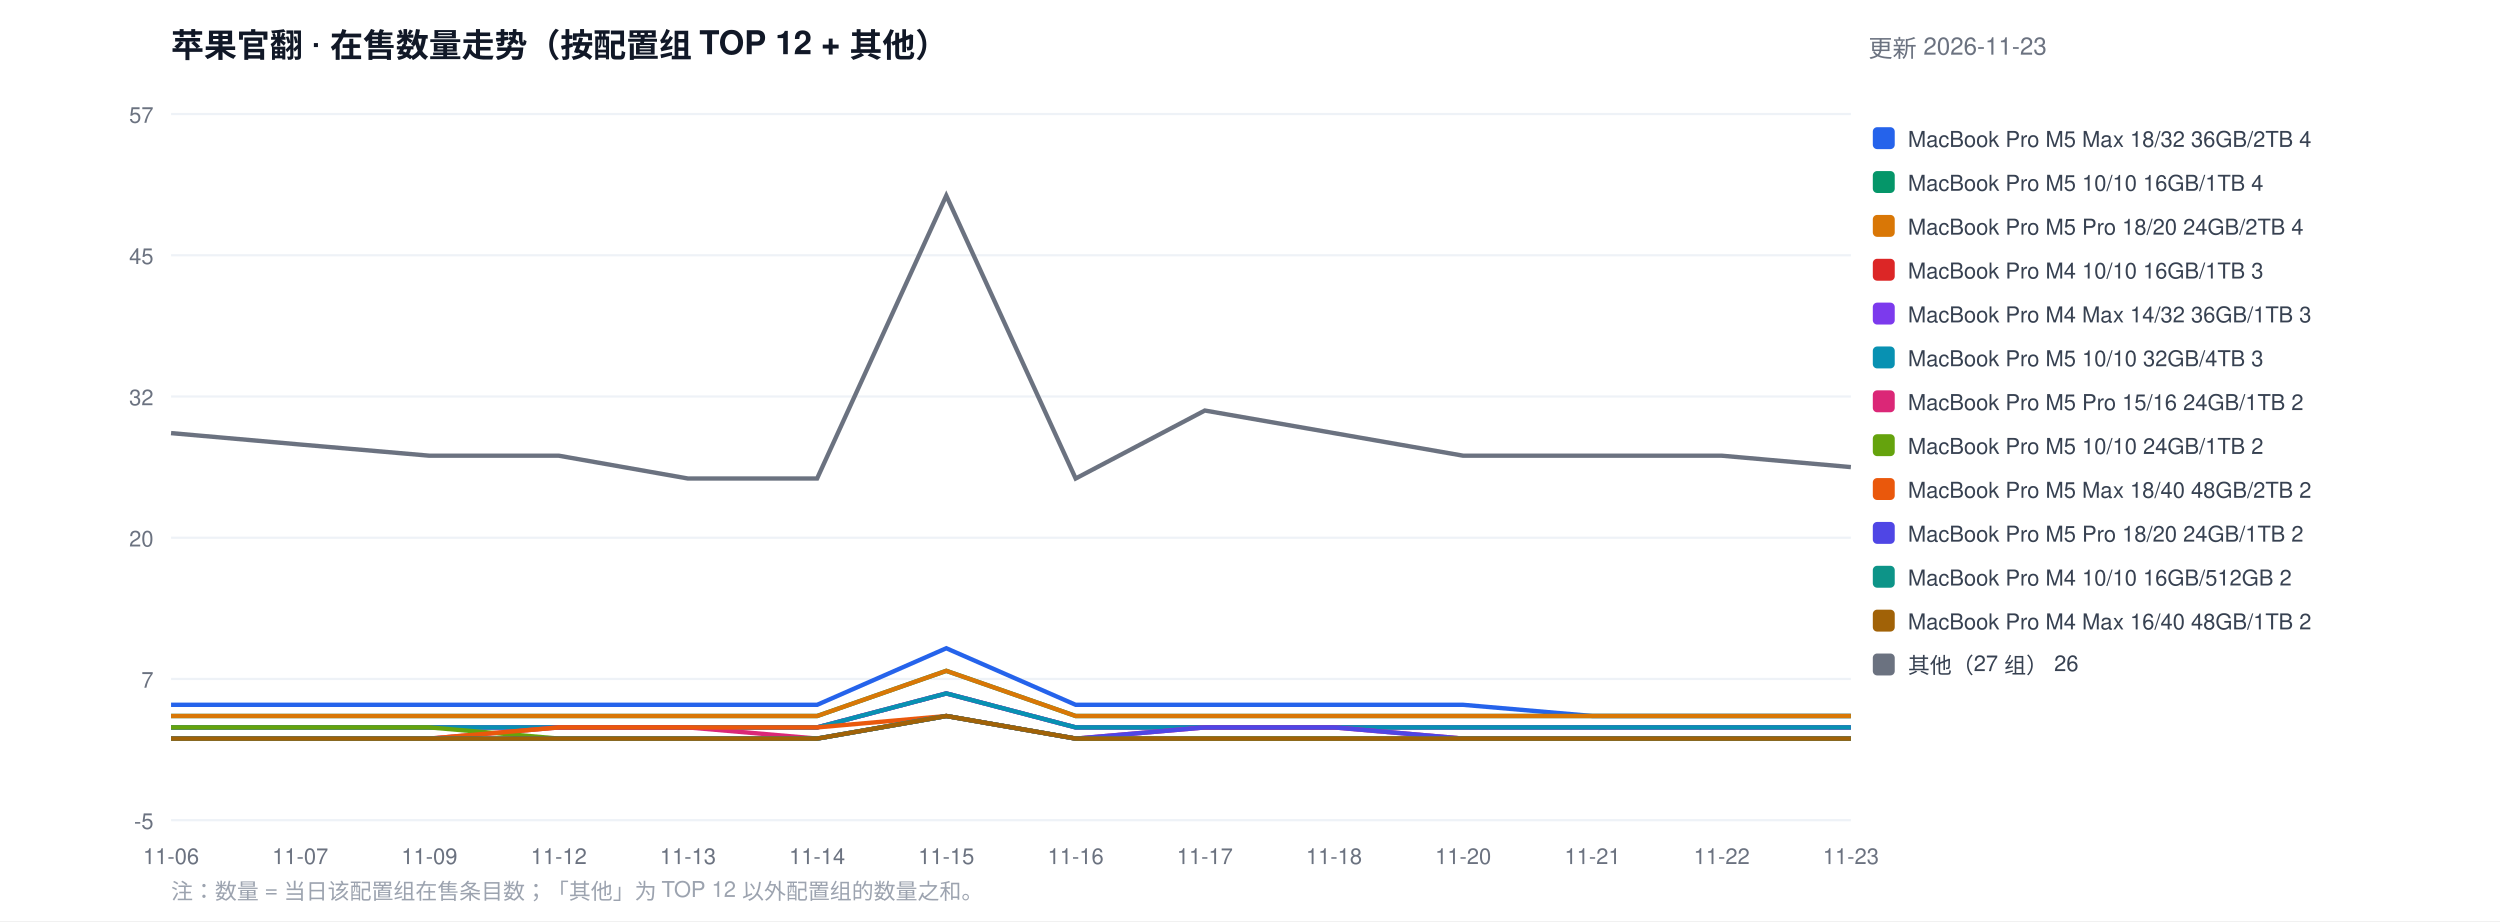
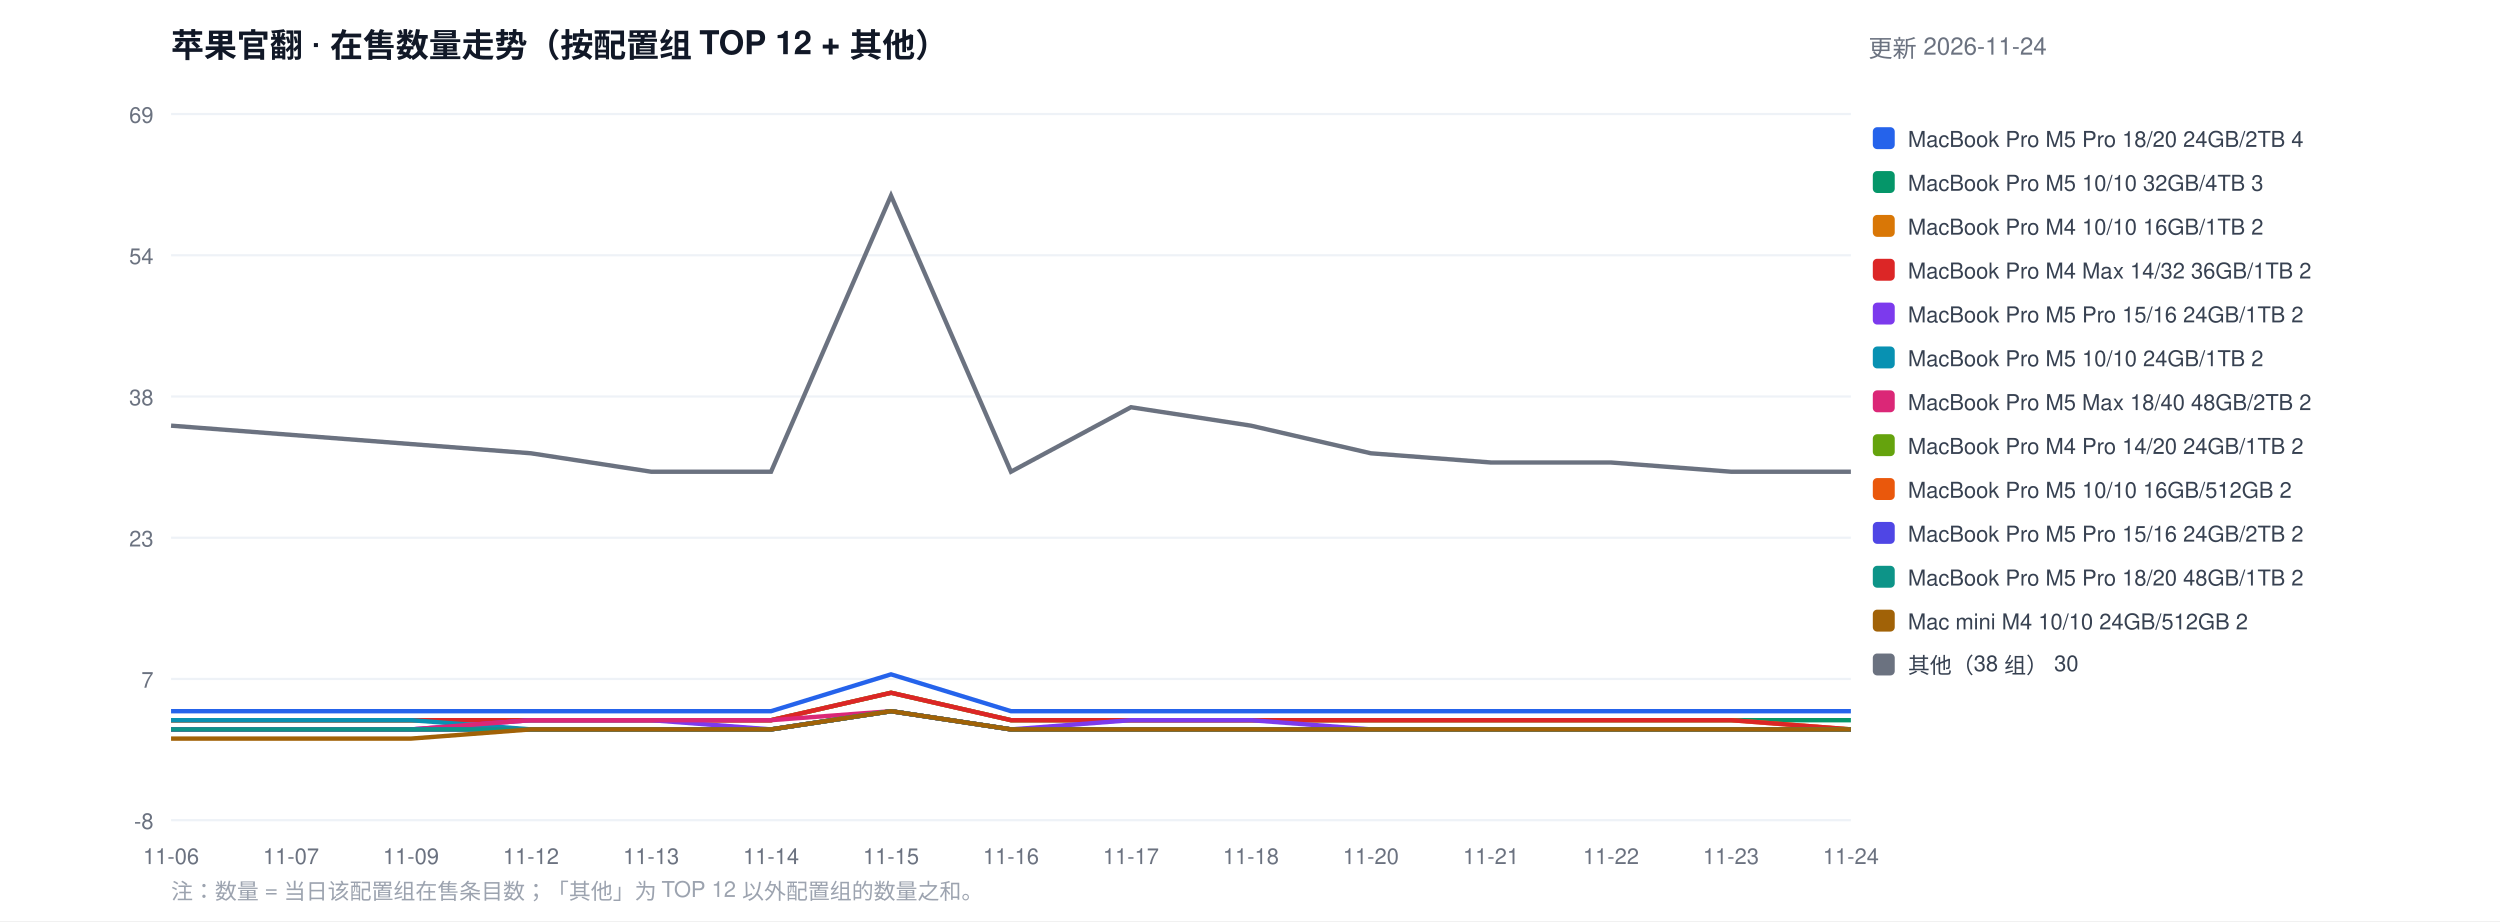
<svg xmlns="http://www.w3.org/2000/svg" width="1140" height="420" viewBox="0 0 1140 420" font-family="-apple-system,Segoe UI,Helvetica,Arial,sans-serif">
  <rect width="1140" height="420" fill="#ffffff" />
  <text x="78" y="26" font-size="15" font-weight="600" fill="#111827">苹果官翻 · 在售数量走势（按配置组 TOP 12 + 其他）</text>
-   <text x="852" y="26" font-size="11" fill="#6b7280">更新 2026-11-23</text>
+   <text x="852" y="26" font-size="11" fill="#6b7280">更新 2026-11-24</text>
  <line x1="78" y1="374.0" x2="844" y2="374.0" stroke="#eef2f7" />
-   <text x="70" y="378.0" font-size="10" fill="#6b7280" text-anchor="end">-5</text>
+   <text x="70" y="378.0" font-size="10" fill="#6b7280" text-anchor="end">-8</text>
  <line x1="78" y1="309.6" x2="844" y2="309.6" stroke="#eef2f7" />
  <text x="70" y="313.6" font-size="10" fill="#6b7280" text-anchor="end">7</text>
  <line x1="78" y1="245.2" x2="844" y2="245.2" stroke="#eef2f7" />
-   <text x="70" y="249.2" font-size="10" fill="#6b7280" text-anchor="end">20</text>
+   <text x="70" y="249.2" font-size="10" fill="#6b7280" text-anchor="end">23</text>
  <line x1="78" y1="180.8" x2="844" y2="180.8" stroke="#eef2f7" />
-   <text x="70" y="184.8" font-size="10" fill="#6b7280" text-anchor="end">32</text>
+   <text x="70" y="184.8" font-size="10" fill="#6b7280" text-anchor="end">38</text>
  <line x1="78" y1="116.4" x2="844" y2="116.4" stroke="#eef2f7" />
-   <text x="70" y="120.4" font-size="10" fill="#6b7280" text-anchor="end">45</text>
+   <text x="70" y="120.4" font-size="10" fill="#6b7280" text-anchor="end">54</text>
  <line x1="78" y1="52.0" x2="844" y2="52.0" stroke="#eef2f7" />
-   <text x="70" y="56.0" font-size="10" fill="#6b7280" text-anchor="end">57</text>
+   <text x="70" y="56.0" font-size="10" fill="#6b7280" text-anchor="end">69</text>
  <text x="78.0" y="394" font-size="10" fill="#6b7280" text-anchor="middle">11-06</text>
-   <text x="136.9" y="394" font-size="10" fill="#6b7280" text-anchor="middle">11-07</text>
-   <text x="195.8" y="394" font-size="10" fill="#6b7280" text-anchor="middle">11-09</text>
-   <text x="254.8" y="394" font-size="10" fill="#6b7280" text-anchor="middle">11-12</text>
-   <text x="313.7" y="394" font-size="10" fill="#6b7280" text-anchor="middle">11-13</text>
-   <text x="372.6" y="394" font-size="10" fill="#6b7280" text-anchor="middle">11-14</text>
-   <text x="431.5" y="394" font-size="10" fill="#6b7280" text-anchor="middle">11-15</text>
-   <text x="490.5" y="394" font-size="10" fill="#6b7280" text-anchor="middle">11-16</text>
-   <text x="549.4" y="394" font-size="10" fill="#6b7280" text-anchor="middle">11-17</text>
-   <text x="608.3" y="394" font-size="10" fill="#6b7280" text-anchor="middle">11-18</text>
-   <text x="667.2" y="394" font-size="10" fill="#6b7280" text-anchor="middle">11-20</text>
-   <text x="726.2" y="394" font-size="10" fill="#6b7280" text-anchor="middle">11-21</text>
-   <text x="785.1" y="394" font-size="10" fill="#6b7280" text-anchor="middle">11-22</text>
-   <text x="844.0" y="394" font-size="10" fill="#6b7280" text-anchor="middle">11-23</text>
-   <polyline fill="none" stroke="#2563eb" stroke-width="2" points="78.0,321.4 136.9,321.4 195.8,321.4 254.8,321.4 313.7,321.4 372.6,321.4 431.5,295.6 490.5,321.4 549.4,321.4 608.3,321.4 667.2,321.4 726.2,326.5 785.1,326.5 844.0,326.5" />
-   <polyline fill="none" stroke="#059669" stroke-width="2" points="78.0,326.5 136.9,326.5 195.8,326.5 254.8,326.5 313.7,326.5 372.6,326.5 431.5,305.9 490.5,326.5 549.4,326.5 608.3,326.5 667.2,326.5 726.2,326.5 785.1,326.5 844.0,326.5" />
-   <polyline fill="none" stroke="#d97706" stroke-width="2" points="78.0,326.5 136.9,326.5 195.8,326.5 254.8,326.5 313.7,326.5 372.6,326.5 431.5,305.9 490.5,326.5 549.4,326.5 608.3,326.5 667.2,326.5 726.2,326.5 785.1,326.5 844.0,326.5" />
-   <polyline fill="none" stroke="#dc2626" stroke-width="2" points="78.0,331.7 136.9,331.7 195.8,331.7 254.8,331.7 313.7,331.7 372.6,331.7 431.5,316.2 490.5,331.7 549.4,331.7 608.3,331.7 667.2,331.7 726.2,331.7 785.1,331.7 844.0,331.7" />
-   <polyline fill="none" stroke="#7c3aed" stroke-width="2" points="78.0,331.7 136.9,331.7 195.8,331.7 254.8,331.7 313.7,331.7 372.6,331.7 431.5,316.2 490.5,331.7 549.4,331.7 608.3,331.7 667.2,331.7 726.2,331.7 785.1,331.7 844.0,331.7" />
-   <polyline fill="none" stroke="#0891b2" stroke-width="2" points="78.0,331.7 136.9,331.7 195.8,331.7 254.8,331.7 313.7,331.7 372.6,331.7 431.5,316.2 490.5,331.7 549.4,331.7 608.3,331.7 667.2,331.7 726.2,331.7 785.1,331.7 844.0,331.7" />
-   <polyline fill="none" stroke="#db2777" stroke-width="2" points="78.0,336.8 136.9,336.8 195.8,336.8 254.8,331.7 313.7,331.7 372.6,336.8 431.5,326.5 490.5,336.8 549.4,331.7 608.3,331.7 667.2,336.8 726.2,336.8 785.1,336.8 844.0,336.8" />
-   <polyline fill="none" stroke="#65a30d" stroke-width="2" points="78.0,331.7 136.9,331.7 195.8,331.7 254.8,336.8 313.7,336.8 372.6,336.8 431.5,326.5 490.5,336.8 549.4,336.8 608.3,336.8 667.2,336.8 726.2,336.8 785.1,336.8 844.0,336.8" />
-   <polyline fill="none" stroke="#ea580c" stroke-width="2" points="78.0,336.8 136.9,336.8 195.8,336.8 254.8,331.7 313.7,331.7 372.6,331.7 431.5,326.5 490.5,336.8 549.4,336.8 608.3,336.8 667.2,336.8 726.2,336.8 785.1,336.8 844.0,336.8" />
-   <polyline fill="none" stroke="#4f46e5" stroke-width="2" points="78.0,336.8 136.9,336.8 195.8,336.8 254.8,336.8 313.7,336.8 372.6,336.8 431.5,326.5 490.5,336.8 549.4,331.7 608.3,331.7 667.2,336.8 726.2,336.8 785.1,336.8 844.0,336.8" />
-   <polyline fill="none" stroke="#0d9488" stroke-width="2" points="78.0,336.8 136.9,336.8 195.8,336.8 254.8,336.8 313.7,336.8 372.6,336.8 431.5,326.5 490.5,336.8 549.4,336.8 608.3,336.8 667.2,336.8 726.2,336.8 785.1,336.8 844.0,336.8" />
-   <polyline fill="none" stroke="#a16207" stroke-width="2" points="78.0,336.8 136.9,336.8 195.8,336.8 254.8,336.8 313.7,336.8 372.6,336.8 431.5,326.5 490.5,336.8 549.4,336.8 608.3,336.8 667.2,336.8 726.2,336.8 785.1,336.8 844.0,336.8" />
-   <polyline fill="none" stroke="#6b7280" stroke-width="2" points="78.0,197.5 136.9,202.7 195.8,207.8 254.8,207.8 313.7,218.2 372.6,218.2 431.5,89.2 490.5,218.2 549.4,187.2 608.3,197.5 667.2,207.8 726.2,207.8 785.1,207.8 844.0,213.0" />
+   <text x="132.7" y="394" font-size="10" fill="#6b7280" text-anchor="middle">11-07</text>
+   <text x="187.4" y="394" font-size="10" fill="#6b7280" text-anchor="middle">11-09</text>
+   <text x="242.1" y="394" font-size="10" fill="#6b7280" text-anchor="middle">11-12</text>
+   <text x="296.9" y="394" font-size="10" fill="#6b7280" text-anchor="middle">11-13</text>
+   <text x="351.6" y="394" font-size="10" fill="#6b7280" text-anchor="middle">11-14</text>
+   <text x="406.3" y="394" font-size="10" fill="#6b7280" text-anchor="middle">11-15</text>
+   <text x="461.0" y="394" font-size="10" fill="#6b7280" text-anchor="middle">11-16</text>
+   <text x="515.7" y="394" font-size="10" fill="#6b7280" text-anchor="middle">11-17</text>
+   <text x="570.4" y="394" font-size="10" fill="#6b7280" text-anchor="middle">11-18</text>
+   <text x="625.1" y="394" font-size="10" fill="#6b7280" text-anchor="middle">11-20</text>
+   <text x="679.9" y="394" font-size="10" fill="#6b7280" text-anchor="middle">11-21</text>
+   <text x="734.6" y="394" font-size="10" fill="#6b7280" text-anchor="middle">11-22</text>
+   <text x="789.3" y="394" font-size="10" fill="#6b7280" text-anchor="middle">11-23</text>
+   <text x="844.0" y="394" font-size="10" fill="#6b7280" text-anchor="middle">11-24</text>
+   <polyline fill="none" stroke="#2563eb" stroke-width="2" points="78.0,324.3 132.7,324.3 187.4,324.3 242.1,324.3 296.9,324.3 351.6,324.3 406.3,307.5 461.0,324.3 515.7,324.3 570.4,324.3 625.1,324.3 679.9,324.3 734.6,324.3 789.3,324.3 844.0,324.3" />
+   <polyline fill="none" stroke="#059669" stroke-width="2" points="78.0,328.4 132.7,328.4 187.4,328.4 242.1,328.4 296.9,328.4 351.6,328.4 406.3,315.9 461.0,328.4 515.7,328.4 570.4,328.4 625.1,328.4 679.9,328.4 734.6,328.4 789.3,328.4 844.0,328.4" />
+   <polyline fill="none" stroke="#d97706" stroke-width="2" points="78.0,328.4 132.7,328.4 187.4,328.4 242.1,328.4 296.9,328.4 351.6,328.4 406.3,315.9 461.0,328.4 515.7,328.4 570.4,328.4 625.1,328.4 679.9,328.4 734.6,328.4 789.3,328.4 844.0,332.6" />
+   <polyline fill="none" stroke="#dc2626" stroke-width="2" points="78.0,328.4 132.7,328.4 187.4,328.4 242.1,328.4 296.9,328.4 351.6,328.4 406.3,315.9 461.0,328.4 515.7,328.4 570.4,328.4 625.1,328.4 679.9,328.4 734.6,328.4 789.3,328.4 844.0,332.6" />
+   <polyline fill="none" stroke="#7c3aed" stroke-width="2" points="78.0,332.6 132.7,332.6 187.4,332.6 242.1,328.4 296.9,328.4 351.6,332.6 406.3,324.3 461.0,332.6 515.7,328.4 570.4,328.4 625.1,332.6 679.9,332.6 734.6,332.6 789.3,332.6 844.0,332.6" />
+   <polyline fill="none" stroke="#0891b2" stroke-width="2" points="78.0,328.4 132.7,328.4 187.4,328.4 242.1,332.6 296.9,332.6 351.6,332.6 406.3,324.3 461.0,332.6 515.7,332.6 570.4,332.6 625.1,332.6 679.9,332.6 734.6,332.6 789.3,332.6 844.0,332.6" />
+   <polyline fill="none" stroke="#db2777" stroke-width="2" points="78.0,332.6 132.7,332.6 187.4,332.6 242.1,328.4 296.9,328.4 351.6,328.4 406.3,324.3 461.0,332.6 515.7,332.6 570.4,332.6 625.1,332.6 679.9,332.6 734.6,332.6 789.3,332.6 844.0,332.6" />
+   <polyline fill="none" stroke="#65a30d" stroke-width="2" points="78.0,332.6 132.7,332.6 187.4,332.6 242.1,332.6 296.9,332.6 351.6,332.6 406.3,324.3 461.0,332.6 515.7,332.6 570.4,332.6 625.1,332.6 679.9,332.6 734.6,332.6 789.3,332.6 844.0,332.6" />
+   <polyline fill="none" stroke="#ea580c" stroke-width="2" points="78.0,332.6 132.7,332.6 187.4,332.6 242.1,332.6 296.9,332.6 351.6,332.6 406.3,324.3 461.0,332.6 515.7,332.6 570.4,332.6 625.1,332.6 679.9,332.6 734.6,332.6 789.3,332.6 844.0,332.6" />
+   <polyline fill="none" stroke="#4f46e5" stroke-width="2" points="78.0,332.6 132.7,332.6 187.4,332.6 242.1,332.6 296.9,332.6 351.6,332.6 406.3,324.3 461.0,332.6 515.7,332.6 570.4,332.6 625.1,332.6 679.9,332.6 734.6,332.6 789.3,332.6 844.0,332.6" />
+   <polyline fill="none" stroke="#0d9488" stroke-width="2" points="78.0,332.6 132.7,332.6 187.4,332.6 242.1,332.6 296.9,332.6 351.6,332.6 406.3,324.3 461.0,332.6 515.7,332.6 570.4,332.6 625.1,332.6 679.9,332.6 734.6,332.6 789.3,332.6 844.0,332.6" />
+   <polyline fill="none" stroke="#a16207" stroke-width="2" points="78.0,336.8 132.7,336.8 187.4,336.8 242.1,332.6 296.9,332.6 351.6,332.6 406.3,324.3 461.0,332.6 515.7,332.6 570.4,332.6 625.1,332.6 679.9,332.6 734.6,332.6 789.3,332.6 844.0,332.6" />
+   <polyline fill="none" stroke="#6b7280" stroke-width="2" points="78.0,194.1 132.7,198.3 187.4,202.5 242.1,206.7 296.9,215.1 351.6,215.1 406.3,89.2 461.0,215.1 515.7,185.7 570.4,194.1 625.1,206.7 679.9,210.9 734.6,210.9 789.3,215.1 844.0,215.1" />
  <rect x="854" y="58" width="10" height="10" rx="2" fill="#2563eb" />
-   <text x="870" y="67" font-size="10" fill="#374151">MacBook Pro M5 Max 18/32 36GB/2TB 4</text>
+   <text x="870" y="67" font-size="10" fill="#374151">MacBook Pro M5 Pro 18/20 24GB/2TB 4</text>
  <rect x="854" y="78" width="10" height="10" rx="2" fill="#059669" />
-   <text x="870" y="87" font-size="10" fill="#374151">MacBook Pro M5 10/10 16GB/1TB 4</text>
+   <text x="870" y="87" font-size="10" fill="#374151">MacBook Pro M5 10/10 32GB/4TB 3</text>
  <rect x="854" y="98" width="10" height="10" rx="2" fill="#d97706" />
-   <text x="870" y="107" font-size="10" fill="#374151">MacBook Pro M5 Pro 18/20 24GB/2TB 4</text>
+   <text x="870" y="107" font-size="10" fill="#374151">MacBook Pro M4 10/10 16GB/1TB 2</text>
  <rect x="854" y="118" width="10" height="10" rx="2" fill="#dc2626" />
-   <text x="870" y="127" font-size="10" fill="#374151">MacBook Pro M4 10/10 16GB/1TB 3</text>
+   <text x="870" y="127" font-size="10" fill="#374151">MacBook Pro M4 Max 14/32 36GB/1TB 2</text>
  <rect x="854" y="138" width="10" height="10" rx="2" fill="#7c3aed" />
-   <text x="870" y="147" font-size="10" fill="#374151">MacBook Pro M4 Max 14/32 36GB/1TB 3</text>
+   <text x="870" y="147" font-size="10" fill="#374151">MacBook Pro M5 Pro 15/16 24GB/1TB 2</text>
  <rect x="854" y="158" width="10" height="10" rx="2" fill="#0891b2" />
-   <text x="870" y="167" font-size="10" fill="#374151">MacBook Pro M5 10/10 32GB/4TB 3</text>
+   <text x="870" y="167" font-size="10" fill="#374151">MacBook Pro M5 10/10 24GB/1TB 2</text>
  <rect x="854" y="178" width="10" height="10" rx="2" fill="#db2777" />
-   <text x="870" y="187" font-size="10" fill="#374151">MacBook Pro M5 Pro 15/16 24GB/1TB 2</text>
+   <text x="870" y="187" font-size="10" fill="#374151">MacBook Pro M5 Max 18/40 48GB/2TB 2</text>
  <rect x="854" y="198" width="10" height="10" rx="2" fill="#65a30d" />
-   <text x="870" y="207" font-size="10" fill="#374151">MacBook Pro M5 10/10 24GB/1TB 2</text>
+   <text x="870" y="207" font-size="10" fill="#374151">MacBook Pro M4 Pro 14/20 24GB/1TB 2</text>
  <rect x="854" y="218" width="10" height="10" rx="2" fill="#ea580c" />
-   <text x="870" y="227" font-size="10" fill="#374151">MacBook Pro M5 Max 18/40 48GB/2TB 2</text>
+   <text x="870" y="227" font-size="10" fill="#374151">MacBook Pro M5 10/10 16GB/512GB 2</text>
  <rect x="854" y="238" width="10" height="10" rx="2" fill="#4f46e5" />
-   <text x="870" y="247" font-size="10" fill="#374151">MacBook Pro M5 Pro 18/20 24GB/1TB 2</text>
+   <text x="870" y="247" font-size="10" fill="#374151">MacBook Pro M5 Pro 15/16 24GB/2TB 2</text>
  <rect x="854" y="258" width="10" height="10" rx="2" fill="#0d9488" />
-   <text x="870" y="267" font-size="10" fill="#374151">MacBook Pro M4 10/10 16GB/512GB 2</text>
+   <text x="870" y="267" font-size="10" fill="#374151">MacBook Pro M5 Pro 18/20 48GB/1TB 2</text>
  <rect x="854" y="278" width="10" height="10" rx="2" fill="#a16207" />
-   <text x="870" y="287" font-size="10" fill="#374151">MacBook Pro M4 Max 16/40 48GB/1TB 2</text>
+   <text x="870" y="287" font-size="10" fill="#374151">Mac mini M4 10/10 24GB/512GB 2</text>
  <rect x="854" y="298" width="10" height="10" rx="2" fill="#6b7280" />
-   <text x="870" y="307" font-size="10" fill="#374151">其他（27 组） 26</text>
+   <text x="870" y="307" font-size="10" fill="#374151">其他（38 组） 30</text>
  <text x="78" y="410" font-size="10" fill="#9ca3af">注：数量 = 当日该配置组在售条目数；「其他」为 TOP 12 以外配置组的数量之和。</text>
</svg>
